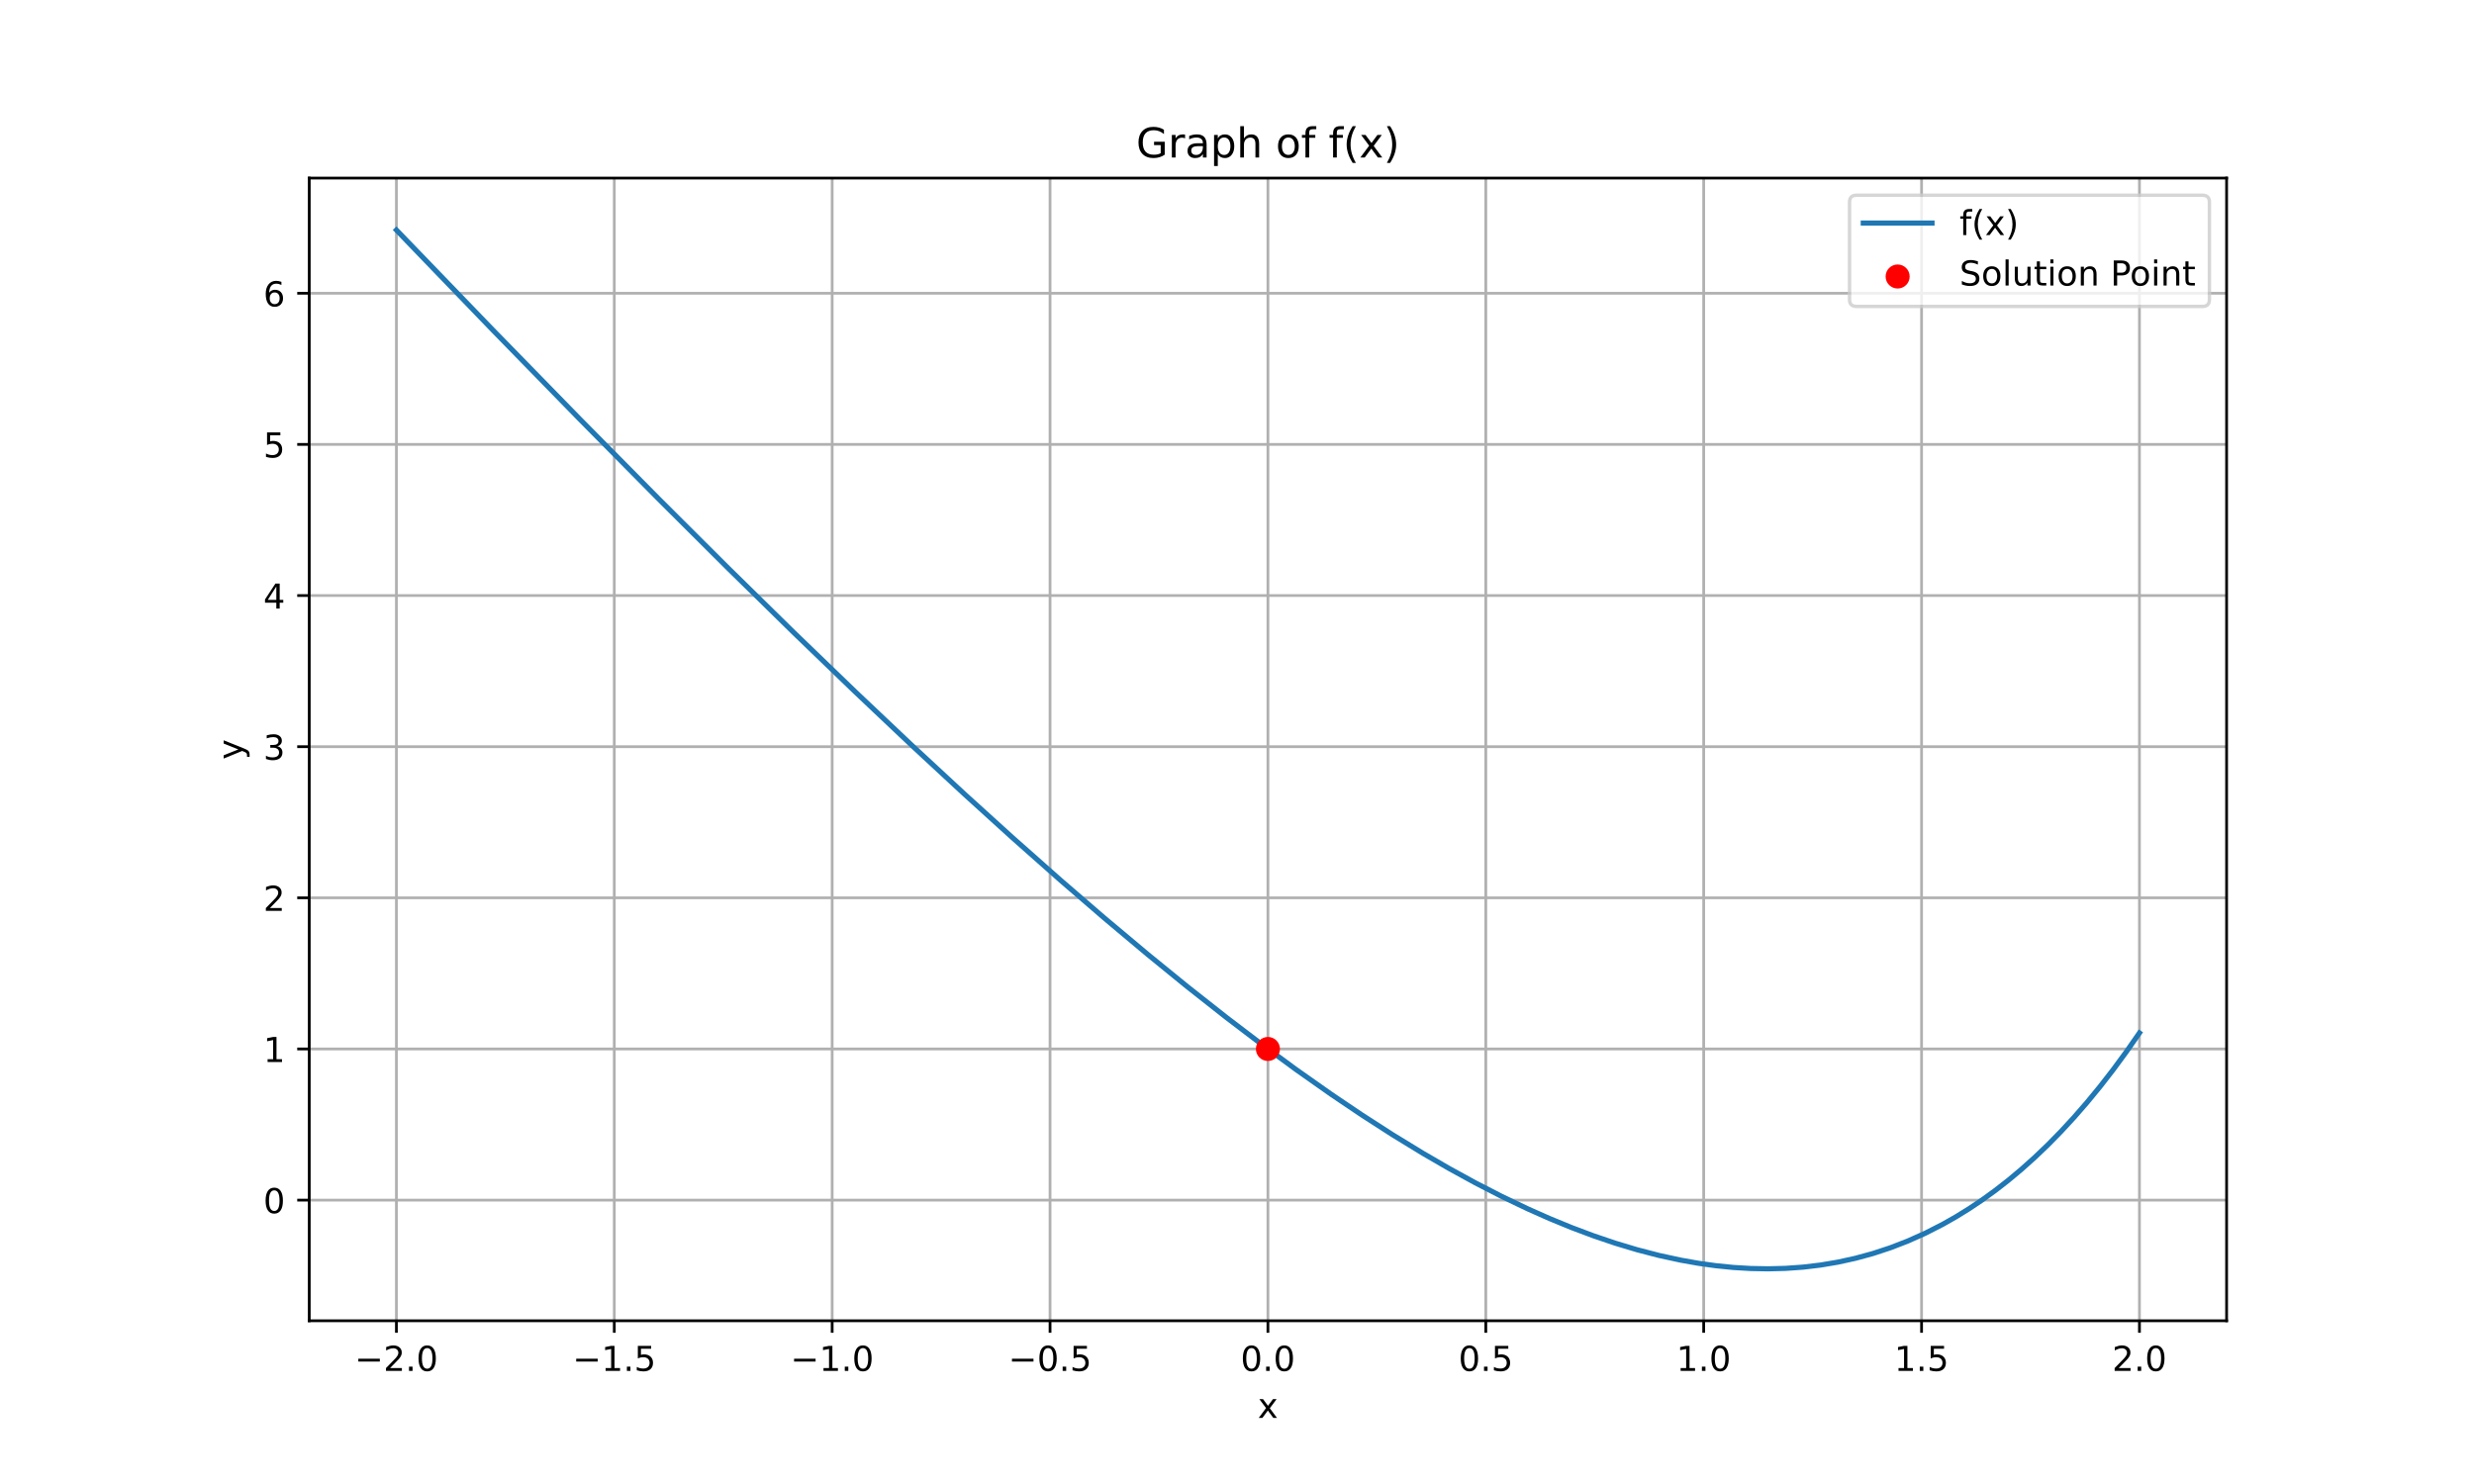
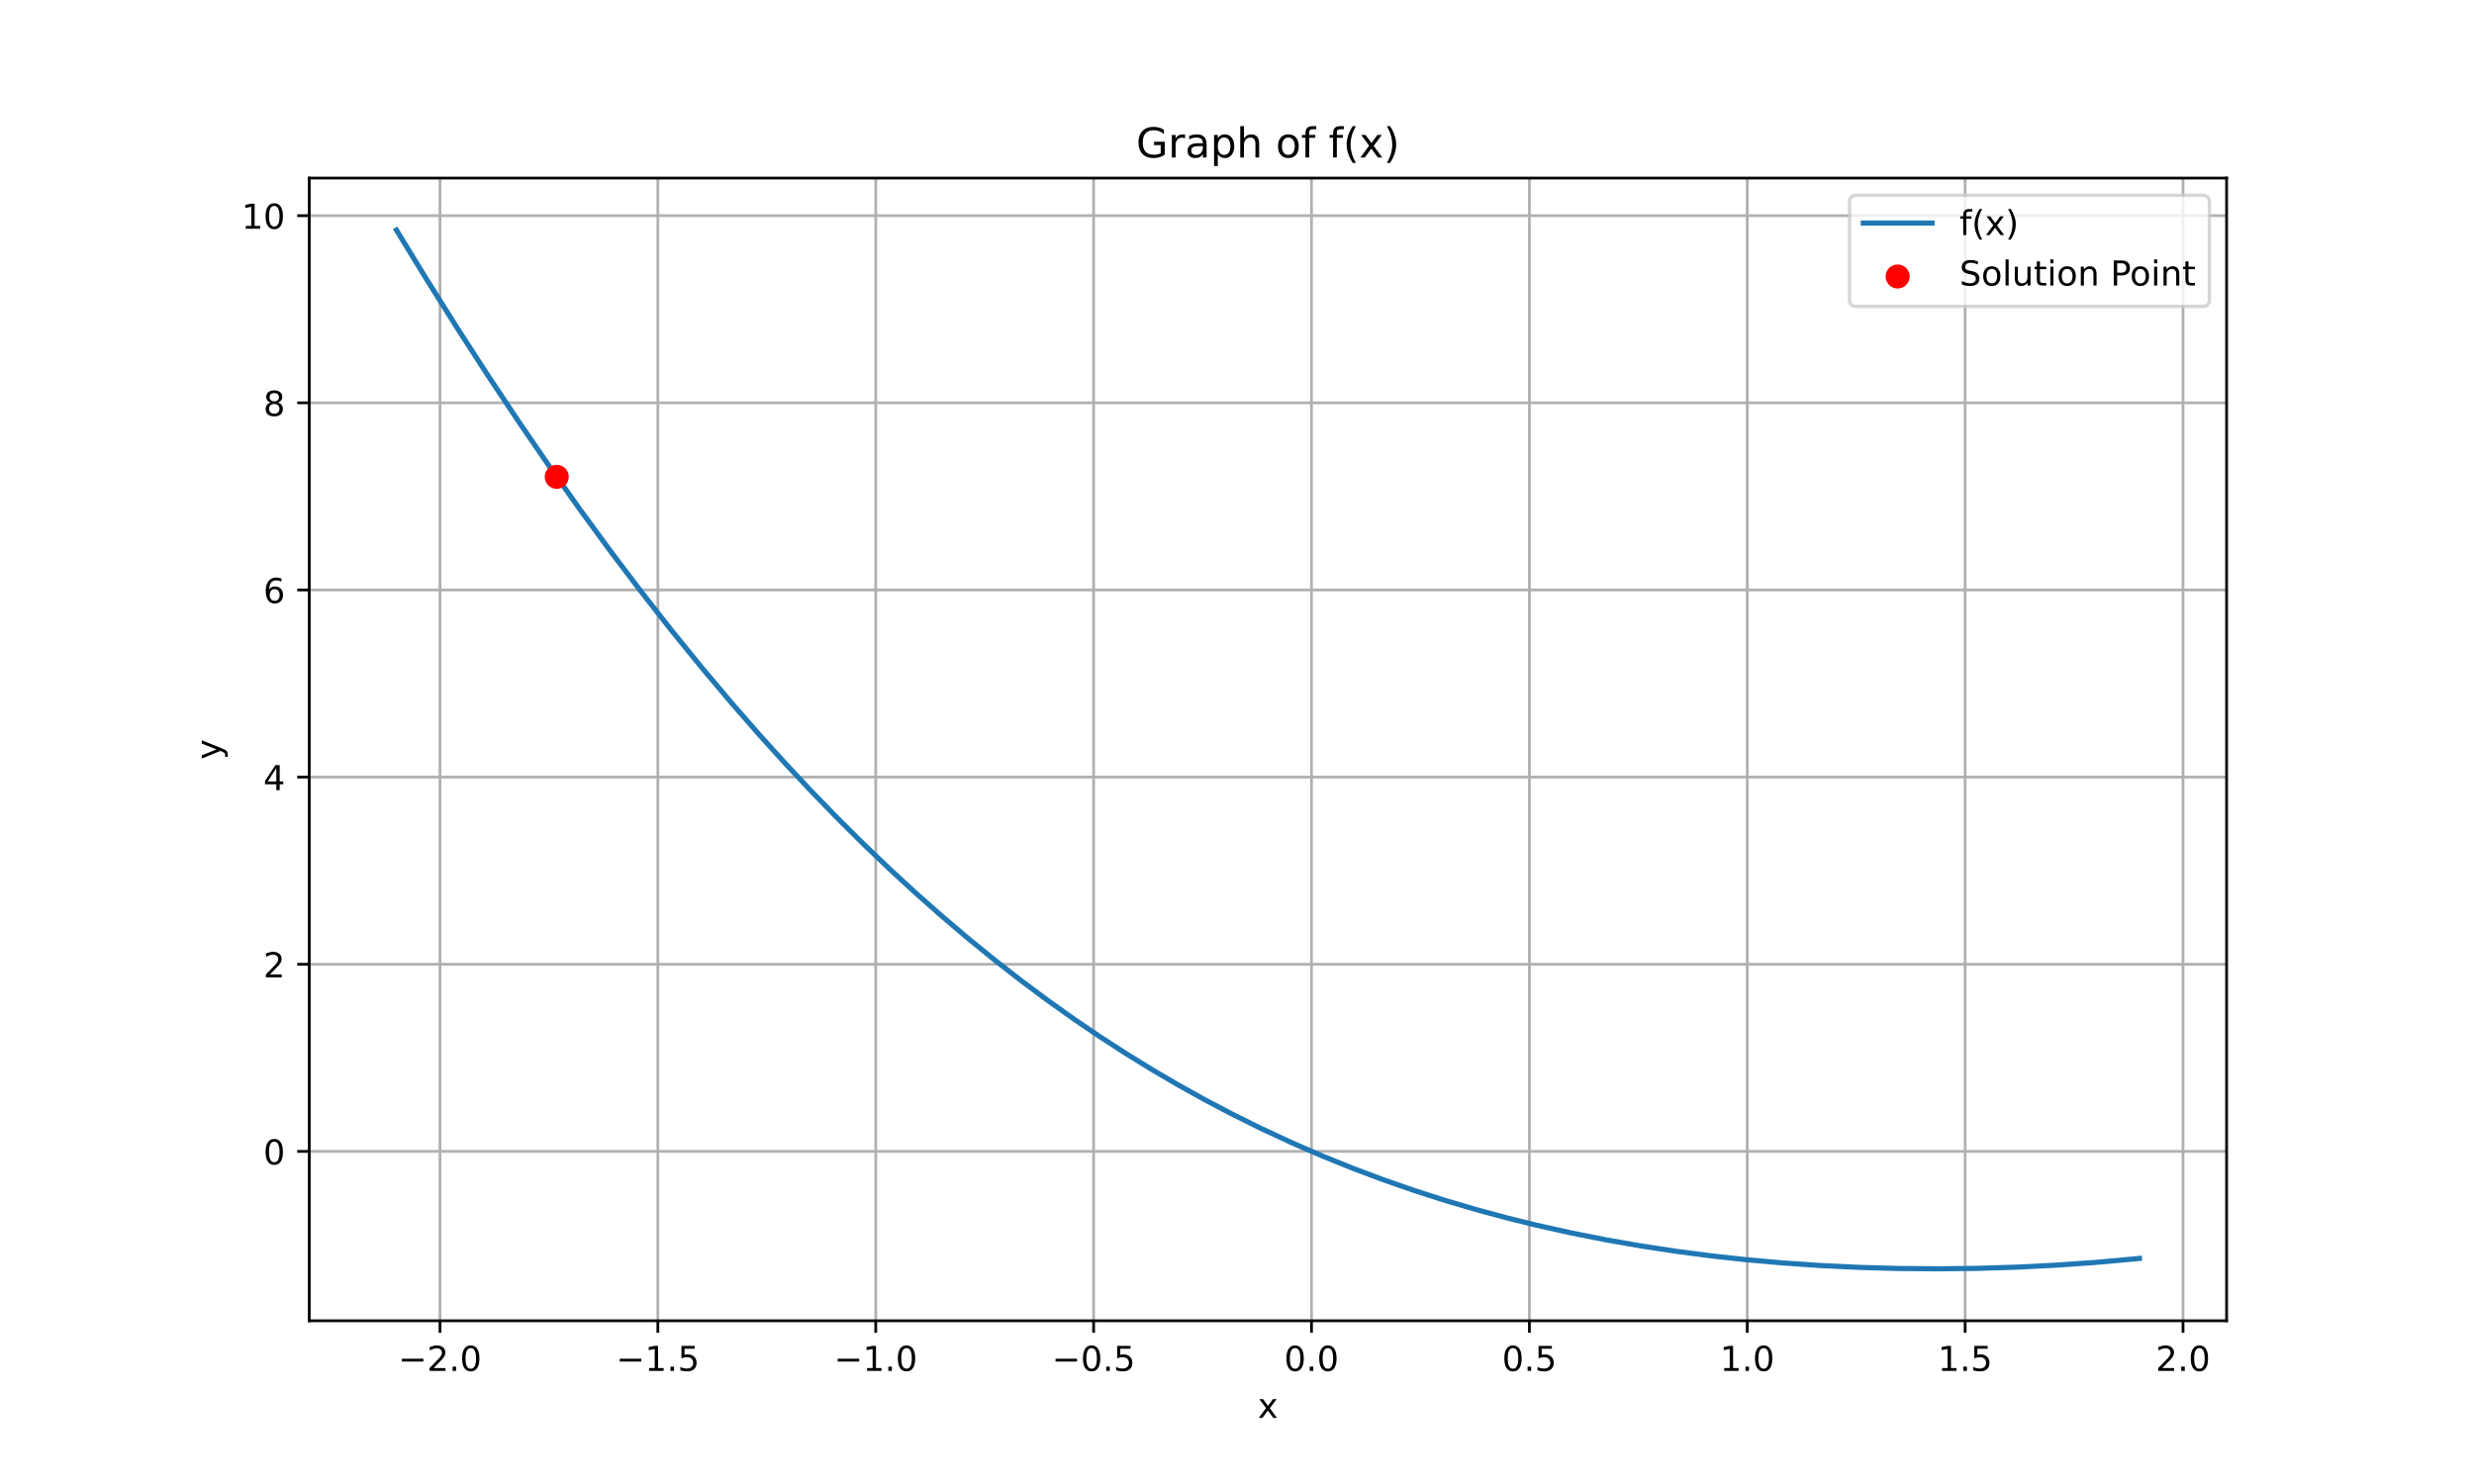
<svg xmlns="http://www.w3.org/2000/svg" xmlns:xlink="http://www.w3.org/1999/xlink" width="720pt" height="432pt" viewBox="0 0 720 432" version="1.1">
  <defs>
    <style type="text/css">*{stroke-linejoin: round; stroke-linecap: butt}</style>
  </defs>
  <g id="figure_1">
    <g id="patch_1">
      <path d="M 0 432  L 720 432  L 720 0  L 0 0  z " style="fill: #ffffff" />
    </g>
    <g id="axes_1">
      <g id="patch_2">
        <path d="M 90 384.48  L 648 384.48  L 648 51.84  L 90 51.84  z " style="fill: #ffffff" />
      </g>
      <g id="matplotlib.axis_1">
        <g id="xtick_1">
          <g id="line2d_1">
-             <path d="M 115.364 384.48  L 115.364 51.84  " clip-path="url(#pca0fe48f32)" style="fill: none; stroke: #b0b0b0; stroke-width: 0.8; stroke-linecap: square" />
+             <path d="M 128.045 384.48  L 128.045 51.84  " clip-path="url(#pf340c43b46)" style="fill: none; stroke: #b0b0b0; stroke-width: 0.8; stroke-linecap: square" />
          </g>
          <g id="line2d_2">
            <defs>
-               <path id="m2a57f4285d" d="M 0 0  L 0 3.5  " style="stroke: #000000; stroke-width: 0.8" />
+               <path id="m6969ce8ccb" d="M 0 0  L 0 3.5  " style="stroke: #000000; stroke-width: 0.8" />
            </defs>
            <g>
-               <use xlink:href="#m2a57f4285d" x="115.364" y="384.48" style="stroke: #000000; stroke-width: 0.8" />
+               <use xlink:href="#m6969ce8ccb" x="128.045" y="384.48" style="stroke: #000000; stroke-width: 0.8" />
            </g>
          </g>
          <g id="text_1">
-             <g transform="translate(103.2222 399.0784) scale(0.1 -0.1)">
+             <g transform="translate(115.904 399.0784) scale(0.1 -0.1)">
              <defs>
                <path id="DejaVuSans-2212" d="M 678 2272  L 4684 2272  L 4684 1741  L 678 1741  L 678 2272  z " transform="scale(0.015625)" />
                <path id="DejaVuSans-32" d="M 1228 531  L 3431 531  L 3431 0  L 469 0  L 469 531  Q 828 903 1448 1529  Q 2069 2156 2228 2338  Q 2531 2678 2651 2914  Q 2772 3150 2772 3378  Q 2772 3750 2511 3984  Q 2250 4219 1831 4219  Q 1534 4219 1204 4116  Q 875 4013 500 3803  L 500 4441  Q 881 4594 1212 4672  Q 1544 4750 1819 4750  Q 2544 4750 2975 4387  Q 3406 4025 3406 3419  Q 3406 3131 3298 2873  Q 3191 2616 2906 2266  Q 2828 2175 2409 1742  Q 1991 1309 1228 531  z " transform="scale(0.015625)" />
                <path id="DejaVuSans-2e" d="M 684 794  L 1344 794  L 1344 0  L 684 0  L 684 794  z " transform="scale(0.015625)" />
                <path id="DejaVuSans-30" d="M 2034 4250  Q 1547 4250 1301 3770  Q 1056 3291 1056 2328  Q 1056 1369 1301 889  Q 1547 409 2034 409  Q 2525 409 2770 889  Q 3016 1369 3016 2328  Q 3016 3291 2770 3770  Q 2525 4250 2034 4250  z M 2034 4750  Q 2819 4750 3233 4129  Q 3647 3509 3647 2328  Q 3647 1150 3233 529  Q 2819 -91 2034 -91  Q 1250 -91 836 529  Q 422 1150 422 2328  Q 422 3509 836 4129  Q 1250 4750 2034 4750  z " transform="scale(0.015625)" />
              </defs>
              <use xlink:href="#DejaVuSans-2212" />
              <use xlink:href="#DejaVuSans-32" x="83.789" />
              <use xlink:href="#DejaVuSans-2e" x="147.412" />
              <use xlink:href="#DejaVuSans-30" x="179.199" />
            </g>
          </g>
        </g>
        <g id="xtick_2">
          <g id="line2d_3">
-             <path d="M 178.773 384.48  L 178.773 51.84  " clip-path="url(#pca0fe48f32)" style="fill: none; stroke: #b0b0b0; stroke-width: 0.8; stroke-linecap: square" />
+             <path d="M 191.455 384.48  L 191.455 51.84  " clip-path="url(#pf340c43b46)" style="fill: none; stroke: #b0b0b0; stroke-width: 0.8; stroke-linecap: square" />
          </g>
          <g id="line2d_4">
            <g>
-               <use xlink:href="#m2a57f4285d" x="178.773" y="384.48" style="stroke: #000000; stroke-width: 0.8" />
+               <use xlink:href="#m6969ce8ccb" x="191.455" y="384.48" style="stroke: #000000; stroke-width: 0.8" />
            </g>
          </g>
          <g id="text_2">
-             <g transform="translate(166.6313 399.0784) scale(0.1 -0.1)">
+             <g transform="translate(179.3131 399.0784) scale(0.1 -0.1)">
              <defs>
                <path id="DejaVuSans-31" d="M 794 531  L 1825 531  L 1825 4091  L 703 3866  L 703 4441  L 1819 4666  L 2450 4666  L 2450 531  L 3481 531  L 3481 0  L 794 0  L 794 531  z " transform="scale(0.015625)" />
                <path id="DejaVuSans-35" d="M 691 4666  L 3169 4666  L 3169 4134  L 1269 4134  L 1269 2991  Q 1406 3038 1543 3061  Q 1681 3084 1819 3084  Q 2600 3084 3056 2656  Q 3513 2228 3513 1497  Q 3513 744 3044 326  Q 2575 -91 1722 -91  Q 1428 -91 1123 -41  Q 819 9 494 109  L 494 744  Q 775 591 1075 516  Q 1375 441 1709 441  Q 2250 441 2565 725  Q 2881 1009 2881 1497  Q 2881 1984 2565 2268  Q 2250 2553 1709 2553  Q 1456 2553 1204 2497  Q 953 2441 691 2322  L 691 4666  z " transform="scale(0.015625)" />
              </defs>
              <use xlink:href="#DejaVuSans-2212" />
              <use xlink:href="#DejaVuSans-31" x="83.789" />
              <use xlink:href="#DejaVuSans-2e" x="147.412" />
              <use xlink:href="#DejaVuSans-35" x="179.199" />
            </g>
          </g>
        </g>
        <g id="xtick_3">
          <g id="line2d_5">
-             <path d="M 242.182 384.48  L 242.182 51.84  " clip-path="url(#pca0fe48f32)" style="fill: none; stroke: #b0b0b0; stroke-width: 0.8; stroke-linecap: square" />
+             <path d="M 254.864 384.48  L 254.864 51.84  " clip-path="url(#pf340c43b46)" style="fill: none; stroke: #b0b0b0; stroke-width: 0.8; stroke-linecap: square" />
          </g>
          <g id="line2d_6">
            <g>
-               <use xlink:href="#m2a57f4285d" x="242.182" y="384.48" style="stroke: #000000; stroke-width: 0.8" />
+               <use xlink:href="#m6969ce8ccb" x="254.864" y="384.48" style="stroke: #000000; stroke-width: 0.8" />
            </g>
          </g>
          <g id="text_3">
-             <g transform="translate(230.0404 399.0784) scale(0.1 -0.1)">
+             <g transform="translate(242.7222 399.0784) scale(0.1 -0.1)">
              <use xlink:href="#DejaVuSans-2212" />
              <use xlink:href="#DejaVuSans-31" x="83.789" />
              <use xlink:href="#DejaVuSans-2e" x="147.412" />
              <use xlink:href="#DejaVuSans-30" x="179.199" />
            </g>
          </g>
        </g>
        <g id="xtick_4">
          <g id="line2d_7">
-             <path d="M 305.591 384.48  L 305.591 51.84  " clip-path="url(#pca0fe48f32)" style="fill: none; stroke: #b0b0b0; stroke-width: 0.8; stroke-linecap: square" />
+             <path d="M 318.273 384.48  L 318.273 51.84  " clip-path="url(#pf340c43b46)" style="fill: none; stroke: #b0b0b0; stroke-width: 0.8; stroke-linecap: square" />
          </g>
          <g id="line2d_8">
            <g>
-               <use xlink:href="#m2a57f4285d" x="305.591" y="384.48" style="stroke: #000000; stroke-width: 0.8" />
+               <use xlink:href="#m6969ce8ccb" x="318.273" y="384.48" style="stroke: #000000; stroke-width: 0.8" />
            </g>
          </g>
          <g id="text_4">
-             <g transform="translate(293.4495 399.0784) scale(0.1 -0.1)">
+             <g transform="translate(306.1313 399.0784) scale(0.1 -0.1)">
              <use xlink:href="#DejaVuSans-2212" />
              <use xlink:href="#DejaVuSans-30" x="83.789" />
              <use xlink:href="#DejaVuSans-2e" x="147.412" />
              <use xlink:href="#DejaVuSans-35" x="179.199" />
            </g>
          </g>
        </g>
        <g id="xtick_5">
          <g id="line2d_9">
-             <path d="M 369 384.48  L 369 51.84  " clip-path="url(#pca0fe48f32)" style="fill: none; stroke: #b0b0b0; stroke-width: 0.8; stroke-linecap: square" />
+             <path d="M 381.682 384.48  L 381.682 51.84  " clip-path="url(#pf340c43b46)" style="fill: none; stroke: #b0b0b0; stroke-width: 0.8; stroke-linecap: square" />
          </g>
          <g id="line2d_10">
            <g>
-               <use xlink:href="#m2a57f4285d" x="369" y="384.48" style="stroke: #000000; stroke-width: 0.8" />
+               <use xlink:href="#m6969ce8ccb" x="381.682" y="384.48" style="stroke: #000000; stroke-width: 0.8" />
            </g>
          </g>
          <g id="text_5">
-             <g transform="translate(361.0484 399.0784) scale(0.1 -0.1)">
+             <g transform="translate(373.7303 399.0784) scale(0.1 -0.1)">
              <use xlink:href="#DejaVuSans-30" />
              <use xlink:href="#DejaVuSans-2e" x="63.623" />
              <use xlink:href="#DejaVuSans-30" x="95.41" />
            </g>
          </g>
        </g>
        <g id="xtick_6">
          <g id="line2d_11">
-             <path d="M 432.409 384.48  L 432.409 51.84  " clip-path="url(#pca0fe48f32)" style="fill: none; stroke: #b0b0b0; stroke-width: 0.8; stroke-linecap: square" />
+             <path d="M 445.091 384.48  L 445.091 51.84  " clip-path="url(#pf340c43b46)" style="fill: none; stroke: #b0b0b0; stroke-width: 0.8; stroke-linecap: square" />
          </g>
          <g id="line2d_12">
            <g>
-               <use xlink:href="#m2a57f4285d" x="432.409" y="384.48" style="stroke: #000000; stroke-width: 0.8" />
+               <use xlink:href="#m6969ce8ccb" x="445.091" y="384.48" style="stroke: #000000; stroke-width: 0.8" />
            </g>
          </g>
          <g id="text_6">
-             <g transform="translate(424.4575 399.0784) scale(0.1 -0.1)">
+             <g transform="translate(437.1393 399.0784) scale(0.1 -0.1)">
              <use xlink:href="#DejaVuSans-30" />
              <use xlink:href="#DejaVuSans-2e" x="63.623" />
              <use xlink:href="#DejaVuSans-35" x="95.41" />
            </g>
          </g>
        </g>
        <g id="xtick_7">
          <g id="line2d_13">
-             <path d="M 495.818 384.48  L 495.818 51.84  " clip-path="url(#pca0fe48f32)" style="fill: none; stroke: #b0b0b0; stroke-width: 0.8; stroke-linecap: square" />
+             <path d="M 508.5 384.48  L 508.5 51.84  " clip-path="url(#pf340c43b46)" style="fill: none; stroke: #b0b0b0; stroke-width: 0.8; stroke-linecap: square" />
          </g>
          <g id="line2d_14">
            <g>
-               <use xlink:href="#m2a57f4285d" x="495.818" y="384.48" style="stroke: #000000; stroke-width: 0.8" />
+               <use xlink:href="#m6969ce8ccb" x="508.5" y="384.48" style="stroke: #000000; stroke-width: 0.8" />
            </g>
          </g>
          <g id="text_7">
-             <g transform="translate(487.8666 399.0784) scale(0.1 -0.1)">
+             <g transform="translate(500.5484 399.0784) scale(0.1 -0.1)">
              <use xlink:href="#DejaVuSans-31" />
              <use xlink:href="#DejaVuSans-2e" x="63.623" />
              <use xlink:href="#DejaVuSans-30" x="95.41" />
            </g>
          </g>
        </g>
        <g id="xtick_8">
          <g id="line2d_15">
-             <path d="M 559.227 384.48  L 559.227 51.84  " clip-path="url(#pca0fe48f32)" style="fill: none; stroke: #b0b0b0; stroke-width: 0.8; stroke-linecap: square" />
+             <path d="M 571.909 384.48  L 571.909 51.84  " clip-path="url(#pf340c43b46)" style="fill: none; stroke: #b0b0b0; stroke-width: 0.8; stroke-linecap: square" />
          </g>
          <g id="line2d_16">
            <g>
-               <use xlink:href="#m2a57f4285d" x="559.227" y="384.48" style="stroke: #000000; stroke-width: 0.8" />
+               <use xlink:href="#m6969ce8ccb" x="571.909" y="384.48" style="stroke: #000000; stroke-width: 0.8" />
            </g>
          </g>
          <g id="text_8">
-             <g transform="translate(551.2757 399.0784) scale(0.1 -0.1)">
+             <g transform="translate(563.9575 399.0784) scale(0.1 -0.1)">
              <use xlink:href="#DejaVuSans-31" />
              <use xlink:href="#DejaVuSans-2e" x="63.623" />
              <use xlink:href="#DejaVuSans-35" x="95.41" />
            </g>
          </g>
        </g>
        <g id="xtick_9">
          <g id="line2d_17">
-             <path d="M 622.636 384.48  L 622.636 51.84  " clip-path="url(#pca0fe48f32)" style="fill: none; stroke: #b0b0b0; stroke-width: 0.8; stroke-linecap: square" />
+             <path d="M 635.318 384.48  L 635.318 51.84  " clip-path="url(#pf340c43b46)" style="fill: none; stroke: #b0b0b0; stroke-width: 0.8; stroke-linecap: square" />
          </g>
          <g id="line2d_18">
            <g>
-               <use xlink:href="#m2a57f4285d" x="622.636" y="384.48" style="stroke: #000000; stroke-width: 0.8" />
+               <use xlink:href="#m6969ce8ccb" x="635.318" y="384.48" style="stroke: #000000; stroke-width: 0.8" />
            </g>
          </g>
          <g id="text_9">
-             <g transform="translate(614.6848 399.0784) scale(0.1 -0.1)">
+             <g transform="translate(627.3666 399.0784) scale(0.1 -0.1)">
              <use xlink:href="#DejaVuSans-32" />
              <use xlink:href="#DejaVuSans-2e" x="63.623" />
              <use xlink:href="#DejaVuSans-30" x="95.41" />
            </g>
          </g>
        </g>
        <g id="text_10">
          <g transform="translate(366.0406 412.7566) scale(0.1 -0.1)">
            <defs>
              <path id="DejaVuSans-78" d="M 3513 3500  L 2247 1797  L 3578 0  L 2900 0  L 1881 1375  L 863 0  L 184 0  L 1544 1831  L 300 3500  L 978 3500  L 1906 2253  L 2834 3500  L 3513 3500  z " transform="scale(0.015625)" />
            </defs>
            <use xlink:href="#DejaVuSans-78" />
          </g>
        </g>
      </g>
      <g id="matplotlib.axis_2">
        <g id="ytick_1">
          <g id="line2d_19">
-             <path d="M 90 349.356  L 648 349.356  " clip-path="url(#pca0fe48f32)" style="fill: none; stroke: #b0b0b0; stroke-width: 0.8; stroke-linecap: square" />
+             <path d="M 90 335.175  L 648 335.175  " clip-path="url(#pf340c43b46)" style="fill: none; stroke: #b0b0b0; stroke-width: 0.8; stroke-linecap: square" />
          </g>
          <g id="line2d_20">
            <defs>
-               <path id="m21e461a585" d="M 0 0  L -3.5 0  " style="stroke: #000000; stroke-width: 0.8" />
+               <path id="m40c4176faa" d="M 0 0  L -3.5 0  " style="stroke: #000000; stroke-width: 0.8" />
            </defs>
            <g>
-               <use xlink:href="#m21e461a585" x="90" y="349.356" style="stroke: #000000; stroke-width: 0.8" />
+               <use xlink:href="#m40c4176faa" x="90" y="335.175" style="stroke: #000000; stroke-width: 0.8" />
            </g>
          </g>
          <g id="text_11">
-             <g transform="translate(76.6375 353.1552) scale(0.1 -0.1)">
+             <g transform="translate(76.6375 338.9746) scale(0.1 -0.1)">
              <use xlink:href="#DejaVuSans-30" />
            </g>
          </g>
        </g>
        <g id="ytick_2">
          <g id="line2d_21">
-             <path d="M 90 305.359  L 648 305.359  " clip-path="url(#pca0fe48f32)" style="fill: none; stroke: #b0b0b0; stroke-width: 0.8; stroke-linecap: square" />
+             <path d="M 90 280.698  L 648 280.698  " clip-path="url(#pf340c43b46)" style="fill: none; stroke: #b0b0b0; stroke-width: 0.8; stroke-linecap: square" />
          </g>
          <g id="line2d_22">
            <g>
-               <use xlink:href="#m21e461a585" x="90" y="305.359" style="stroke: #000000; stroke-width: 0.8" />
+               <use xlink:href="#m40c4176faa" x="90" y="280.698" style="stroke: #000000; stroke-width: 0.8" />
            </g>
          </g>
          <g id="text_12">
-             <g transform="translate(76.6375 309.1582) scale(0.1 -0.1)">
-               <use xlink:href="#DejaVuSans-31" />
+             <g transform="translate(76.6375 284.4969) scale(0.1 -0.1)">
+               <use xlink:href="#DejaVuSans-32" />
            </g>
          </g>
        </g>
        <g id="ytick_3">
          <g id="line2d_23">
-             <path d="M 90 261.362  L 648 261.362  " clip-path="url(#pca0fe48f32)" style="fill: none; stroke: #b0b0b0; stroke-width: 0.8; stroke-linecap: square" />
+             <path d="M 90 226.22  L 648 226.22  " clip-path="url(#pf340c43b46)" style="fill: none; stroke: #b0b0b0; stroke-width: 0.8; stroke-linecap: square" />
          </g>
          <g id="line2d_24">
            <g>
-               <use xlink:href="#m21e461a585" x="90" y="261.362" style="stroke: #000000; stroke-width: 0.8" />
+               <use xlink:href="#m40c4176faa" x="90" y="226.22" style="stroke: #000000; stroke-width: 0.8" />
            </g>
          </g>
          <g id="text_13">
-             <g transform="translate(76.6375 265.1611) scale(0.1 -0.1)">
-               <use xlink:href="#DejaVuSans-32" />
-             </g>
-           </g>
-         </g>
-         <g id="ytick_4">
-           <g id="line2d_25">
-             <path d="M 90 217.365  L 648 217.365  " clip-path="url(#pca0fe48f32)" style="fill: none; stroke: #b0b0b0; stroke-width: 0.8; stroke-linecap: square" />
-           </g>
-           <g id="line2d_26">
-             <g>
-               <use xlink:href="#m21e461a585" x="90" y="217.365" style="stroke: #000000; stroke-width: 0.8" />
-             </g>
-           </g>
-           <g id="text_14">
-             <g transform="translate(76.6375 221.1641) scale(0.1 -0.1)">
-               <defs>
-                 <path id="DejaVuSans-33" d="M 2597 2516  Q 3050 2419 3304 2112  Q 3559 1806 3559 1356  Q 3559 666 3084 287  Q 2609 -91 1734 -91  Q 1441 -91 1130 -33  Q 819 25 488 141  L 488 750  Q 750 597 1062 519  Q 1375 441 1716 441  Q 2309 441 2620 675  Q 2931 909 2931 1356  Q 2931 1769 2642 2001  Q 2353 2234 1838 2234  L 1294 2234  L 1294 2753  L 1863 2753  Q 2328 2753 2575 2939  Q 2822 3125 2822 3475  Q 2822 3834 2567 4026  Q 2313 4219 1838 4219  Q 1578 4219 1281 4162  Q 984 4106 628 3988  L 628 4550  Q 988 4650 1302 4700  Q 1616 4750 1894 4750  Q 2613 4750 3031 4423  Q 3450 4097 3450 3541  Q 3450 3153 3228 2886  Q 3006 2619 2597 2516  z " transform="scale(0.015625)" />
-               </defs>
-               <use xlink:href="#DejaVuSans-33" />
-             </g>
-           </g>
-         </g>
-         <g id="ytick_5">
-           <g id="line2d_27">
-             <path d="M 90 173.368  L 648 173.368  " clip-path="url(#pca0fe48f32)" style="fill: none; stroke: #b0b0b0; stroke-width: 0.8; stroke-linecap: square" />
-           </g>
-           <g id="line2d_28">
-             <g>
-               <use xlink:href="#m21e461a585" x="90" y="173.368" style="stroke: #000000; stroke-width: 0.8" />
-             </g>
-           </g>
-           <g id="text_15">
-             <g transform="translate(76.6375 177.167) scale(0.1 -0.1)">
+             <g transform="translate(76.6375 230.0191) scale(0.1 -0.1)">
              <defs>
                <path id="DejaVuSans-34" d="M 2419 4116  L 825 1625  L 2419 1625  L 2419 4116  z M 2253 4666  L 3047 4666  L 3047 1625  L 3713 1625  L 3713 1100  L 3047 1100  L 3047 0  L 2419 0  L 2419 1100  L 313 1100  L 313 1709  L 2253 4666  z " transform="scale(0.015625)" />
              </defs>
              <use xlink:href="#DejaVuSans-34" />
            </g>
          </g>
        </g>
-         <g id="ytick_6">
-           <g id="line2d_29">
-             <path d="M 90 129.371  L 648 129.371  " clip-path="url(#pca0fe48f32)" style="fill: none; stroke: #b0b0b0; stroke-width: 0.8; stroke-linecap: square" />
-           </g>
-           <g id="line2d_30">
-             <g>
-               <use xlink:href="#m21e461a585" x="90" y="129.371" style="stroke: #000000; stroke-width: 0.8" />
-             </g>
-           </g>
-           <g id="text_16">
-             <g transform="translate(76.6375 133.1699) scale(0.1 -0.1)">
-               <use xlink:href="#DejaVuSans-35" />
-             </g>
-           </g>
-         </g>
-         <g id="ytick_7">
-           <g id="line2d_31">
-             <path d="M 90 85.374  L 648 85.374  " clip-path="url(#pca0fe48f32)" style="fill: none; stroke: #b0b0b0; stroke-width: 0.8; stroke-linecap: square" />
-           </g>
-           <g id="line2d_32">
-             <g>
-               <use xlink:href="#m21e461a585" x="90" y="85.374" style="stroke: #000000; stroke-width: 0.8" />
-             </g>
-           </g>
-           <g id="text_17">
-             <g transform="translate(76.6375 89.17289) scale(0.1 -0.1)">
+         <g id="ytick_4">
+           <g id="line2d_25">
+             <path d="M 90 171.742  L 648 171.742  " clip-path="url(#pf340c43b46)" style="fill: none; stroke: #b0b0b0; stroke-width: 0.8; stroke-linecap: square" />
+           </g>
+           <g id="line2d_26">
+             <g>
+               <use xlink:href="#m40c4176faa" x="90" y="171.742" style="stroke: #000000; stroke-width: 0.8" />
+             </g>
+           </g>
+           <g id="text_14">
+             <g transform="translate(76.6375 175.5414) scale(0.1 -0.1)">
              <defs>
                <path id="DejaVuSans-36" d="M 2113 2584  Q 1688 2584 1439 2293  Q 1191 2003 1191 1497  Q 1191 994 1439 701  Q 1688 409 2113 409  Q 2538 409 2786 701  Q 3034 994 3034 1497  Q 3034 2003 2786 2293  Q 2538 2584 2113 2584  z M 3366 4563  L 3366 3988  Q 3128 4100 2886 4159  Q 2644 4219 2406 4219  Q 1781 4219 1451 3797  Q 1122 3375 1075 2522  Q 1259 2794 1537 2939  Q 1816 3084 2150 3084  Q 2853 3084 3261 2657  Q 3669 2231 3669 1497  Q 3669 778 3244 343  Q 2819 -91 2113 -91  Q 1303 -91 875 529  Q 447 1150 447 2328  Q 447 3434 972 4092  Q 1497 4750 2381 4750  Q 2619 4750 2861 4703  Q 3103 4656 3366 4563  z " transform="scale(0.015625)" />
              </defs>
              <use xlink:href="#DejaVuSans-36" />
            </g>
          </g>
        </g>
-         <g id="text_18">
-           <g transform="translate(70.55781 221.1194) rotate(-90) scale(0.1 -0.1)">
+         <g id="ytick_5">
+           <g id="line2d_27">
+             <path d="M 90 117.264  L 648 117.264  " clip-path="url(#pf340c43b46)" style="fill: none; stroke: #b0b0b0; stroke-width: 0.8; stroke-linecap: square" />
+           </g>
+           <g id="line2d_28">
+             <g>
+               <use xlink:href="#m40c4176faa" x="90" y="117.264" style="stroke: #000000; stroke-width: 0.8" />
+             </g>
+           </g>
+           <g id="text_15">
+             <g transform="translate(76.6375 121.0637) scale(0.1 -0.1)">
+               <defs>
+                 <path id="DejaVuSans-38" d="M 2034 2216  Q 1584 2216 1326 1975  Q 1069 1734 1069 1313  Q 1069 891 1326 650  Q 1584 409 2034 409  Q 2484 409 2743 651  Q 3003 894 3003 1313  Q 3003 1734 2745 1975  Q 2488 2216 2034 2216  z M 1403 2484  Q 997 2584 770 2862  Q 544 3141 544 3541  Q 544 4100 942 4425  Q 1341 4750 2034 4750  Q 2731 4750 3128 4425  Q 3525 4100 3525 3541  Q 3525 3141 3298 2862  Q 3072 2584 2669 2484  Q 3125 2378 3379 2068  Q 3634 1759 3634 1313  Q 3634 634 3220 271  Q 2806 -91 2034 -91  Q 1263 -91 848 271  Q 434 634 434 1313  Q 434 1759 690 2068  Q 947 2378 1403 2484  z M 1172 3481  Q 1172 3119 1398 2916  Q 1625 2713 2034 2713  Q 2441 2713 2670 2916  Q 2900 3119 2900 3481  Q 2900 3844 2670 4047  Q 2441 4250 2034 4250  Q 1625 4250 1398 4047  Q 1172 3844 1172 3481  z " transform="scale(0.015625)" />
+               </defs>
+               <use xlink:href="#DejaVuSans-38" />
+             </g>
+           </g>
+         </g>
+         <g id="ytick_6">
+           <g id="line2d_29">
+             <path d="M 90 62.787  L 648 62.787  " clip-path="url(#pf340c43b46)" style="fill: none; stroke: #b0b0b0; stroke-width: 0.8; stroke-linecap: square" />
+           </g>
+           <g id="line2d_30">
+             <g>
+               <use xlink:href="#m40c4176faa" x="90" y="62.787" style="stroke: #000000; stroke-width: 0.8" />
+             </g>
+           </g>
+           <g id="text_16">
+             <g transform="translate(70.275 66.58597) scale(0.1 -0.1)">
+               <use xlink:href="#DejaVuSans-31" />
+               <use xlink:href="#DejaVuSans-30" x="63.623" />
+             </g>
+           </g>
+         </g>
+         <g id="text_17">
+           <g transform="translate(64.19531 221.1194) rotate(-90) scale(0.1 -0.1)">
            <defs>
              <path id="DejaVuSans-79" d="M 2059 -325  Q 1816 -950 1584 -1140  Q 1353 -1331 966 -1331  L 506 -1331  L 506 -850  L 844 -850  Q 1081 -850 1212 -737  Q 1344 -625 1503 -206  L 1606 56  L 191 3500  L 800 3500  L 1894 763  L 2988 3500  L 3597 3500  L 2059 -325  z " transform="scale(0.015625)" />
            </defs>
            <use xlink:href="#DejaVuSans-79" />
          </g>
        </g>
      </g>
-       <g id="line2d_33">
-         <path d="M 115.364 66.96  L 143.334 95.975  L 168.761 122.041  L 191.645 145.189  L 211.987 165.469  L 231.057 184.184  L 248.856 201.35  L 265.384 216.989  L 280.64 231.132  L 294.625 243.819  L 308.61 256.208  L 321.324 267.183  L 334.038 277.854  L 345.48 287.172  L 356.922 296.192  L 367.093 303.937  L 377.264 311.403  L 387.435 318.567  L 396.334 324.568  L 405.234 330.3  L 414.133 335.744  L 421.761 340.164  L 429.39 344.343  L 437.018 348.266  L 444.646 351.916  L 451.003 354.738  L 457.36 357.349  L 463.716 359.738  L 470.073 361.894  L 476.43 363.804  L 482.787 365.456  L 489.144 366.837  L 494.229 367.738  L 499.314 368.448  L 504.4 368.961  L 509.485 369.267  L 514.571 369.36  L 519.656 369.23  L 524.742 368.867  L 529.827 368.263  L 534.913 367.407  L 539.998 366.29  L 545.083 364.9  L 550.169 363.226  L 555.254 361.257  L 560.34 358.981  L 565.425 356.385  L 569.239 354.22  L 573.053 351.863  L 576.867 349.306  L 580.681 346.544  L 584.496 343.571  L 588.31 340.38  L 592.124 336.965  L 595.938 333.319  L 599.752 329.434  L 603.566 325.304  L 607.38 320.921  L 611.194 316.278  L 615.008 311.365  L 618.822 306.176  L 622.636 300.701  L 622.636 300.701  " clip-path="url(#pca0fe48f32)" style="fill: none; stroke: #1f77b4; stroke-width: 1.5; stroke-linecap: square" />
+       <g id="line2d_31">
+         <path d="M 115.364 66.96  L 124.263 81.495  L 133.163 95.642  L 142.062 109.396  L 150.962 122.754  L 159.861 135.715  L 168.761 148.275  L 177.66 160.433  L 186.56 172.189  L 195.459 183.543  L 204.359 194.495  L 213.258 205.047  L 220.887 213.775  L 228.515 222.211  L 236.143 230.358  L 243.771 238.218  L 251.399 245.793  L 259.027 253.087  L 266.656 260.103  L 274.284 266.845  L 281.912 273.315  L 289.54 279.518  L 297.168 285.459  L 304.796 291.142  L 312.424 296.572  L 320.053 301.753  L 327.681 306.692  L 335.309 311.392  L 342.937 315.86  L 350.565 320.102  L 358.193 324.122  L 367.093 328.541  L 375.992 332.676  L 384.892 336.537  L 393.792 340.133  L 402.691 343.473  L 411.591 346.568  L 420.49 349.425  L 429.39 352.055  L 438.289 354.465  L 447.189 356.665  L 457.36 358.932  L 467.53 360.948  L 477.701 362.722  L 487.872 364.267  L 498.043 365.591  L 508.214 366.704  L 518.385 367.614  L 529.827 368.403  L 541.269 368.952  L 552.712 369.269  L 564.154 369.359  L 575.596 369.225  L 587.038 368.868  L 598.481 368.29  L 609.923 367.487  L 621.365 366.457  L 622.636 366.328  L 622.636 366.328  " clip-path="url(#pf340c43b46)" style="fill: none; stroke: #1f77b4; stroke-width: 1.5; stroke-linecap: square" />
      </g>
      <g id="patch_3">
        <path d="M 90 384.48  L 90 51.84  " style="fill: none; stroke: #000000; stroke-width: 0.8; stroke-linejoin: miter; stroke-linecap: square" />
      </g>
      <g id="patch_4">
        <path d="M 648 384.48  L 648 51.84  " style="fill: none; stroke: #000000; stroke-width: 0.8; stroke-linejoin: miter; stroke-linecap: square" />
      </g>
      <g id="patch_5">
        <path d="M 90 384.48  L 648 384.48  " style="fill: none; stroke: #000000; stroke-width: 0.8; stroke-linejoin: miter; stroke-linecap: square" />
      </g>
      <g id="patch_6">
        <path d="M 90 51.84  L 648 51.84  " style="fill: none; stroke: #000000; stroke-width: 0.8; stroke-linejoin: miter; stroke-linecap: square" />
      </g>
-       <g id="text_19">
+       <g id="text_18">
        <g transform="translate(330.6534 45.84) scale(0.12 -0.12)">
          <defs>
            <path id="DejaVuSans-47" d="M 3809 666  L 3809 1919  L 2778 1919  L 2778 2438  L 4434 2438  L 4434 434  Q 4069 175 3628 42  Q 3188 -91 2688 -91  Q 1594 -91 976 548  Q 359 1188 359 2328  Q 359 3472 976 4111  Q 1594 4750 2688 4750  Q 3144 4750 3555 4637  Q 3966 4525 4313 4306  L 4313 3634  Q 3963 3931 3569 4081  Q 3175 4231 2741 4231  Q 1884 4231 1454 3753  Q 1025 3275 1025 2328  Q 1025 1384 1454 906  Q 1884 428 2741 428  Q 3075 428 3337 486  Q 3600 544 3809 666  z " transform="scale(0.015625)" />
            <path id="DejaVuSans-72" d="M 2631 2963  Q 2534 3019 2420 3045  Q 2306 3072 2169 3072  Q 1681 3072 1420 2755  Q 1159 2438 1159 1844  L 1159 0  L 581 0  L 581 3500  L 1159 3500  L 1159 2956  Q 1341 3275 1631 3429  Q 1922 3584 2338 3584  Q 2397 3584 2469 3576  Q 2541 3569 2628 3553  L 2631 2963  z " transform="scale(0.015625)" />
            <path id="DejaVuSans-61" d="M 2194 1759  Q 1497 1759 1228 1600  Q 959 1441 959 1056  Q 959 750 1161 570  Q 1363 391 1709 391  Q 2188 391 2477 730  Q 2766 1069 2766 1631  L 2766 1759  L 2194 1759  z M 3341 1997  L 3341 0  L 2766 0  L 2766 531  Q 2569 213 2275 61  Q 1981 -91 1556 -91  Q 1019 -91 701 211  Q 384 513 384 1019  Q 384 1609 779 1909  Q 1175 2209 1959 2209  L 2766 2209  L 2766 2266  Q 2766 2663 2505 2880  Q 2244 3097 1772 3097  Q 1472 3097 1187 3025  Q 903 2953 641 2809  L 641 3341  Q 956 3463 1253 3523  Q 1550 3584 1831 3584  Q 2591 3584 2966 3190  Q 3341 2797 3341 1997  z " transform="scale(0.015625)" />
            <path id="DejaVuSans-70" d="M 1159 525  L 1159 -1331  L 581 -1331  L 581 3500  L 1159 3500  L 1159 2969  Q 1341 3281 1617 3432  Q 1894 3584 2278 3584  Q 2916 3584 3314 3078  Q 3713 2572 3713 1747  Q 3713 922 3314 415  Q 2916 -91 2278 -91  Q 1894 -91 1617 61  Q 1341 213 1159 525  z M 3116 1747  Q 3116 2381 2855 2742  Q 2594 3103 2138 3103  Q 1681 3103 1420 2742  Q 1159 2381 1159 1747  Q 1159 1113 1420 752  Q 1681 391 2138 391  Q 2594 391 2855 752  Q 3116 1113 3116 1747  z " transform="scale(0.015625)" />
            <path id="DejaVuSans-68" d="M 3513 2113  L 3513 0  L 2938 0  L 2938 2094  Q 2938 2591 2744 2837  Q 2550 3084 2163 3084  Q 1697 3084 1428 2787  Q 1159 2491 1159 1978  L 1159 0  L 581 0  L 581 4863  L 1159 4863  L 1159 2956  Q 1366 3272 1645 3428  Q 1925 3584 2291 3584  Q 2894 3584 3203 3211  Q 3513 2838 3513 2113  z " transform="scale(0.015625)" />
            <path id="DejaVuSans-20" transform="scale(0.015625)" />
            <path id="DejaVuSans-6f" d="M 1959 3097  Q 1497 3097 1228 2736  Q 959 2375 959 1747  Q 959 1119 1226 758  Q 1494 397 1959 397  Q 2419 397 2687 759  Q 2956 1122 2956 1747  Q 2956 2369 2687 2733  Q 2419 3097 1959 3097  z M 1959 3584  Q 2709 3584 3137 3096  Q 3566 2609 3566 1747  Q 3566 888 3137 398  Q 2709 -91 1959 -91  Q 1206 -91 779 398  Q 353 888 353 1747  Q 353 2609 779 3096  Q 1206 3584 1959 3584  z " transform="scale(0.015625)" />
            <path id="DejaVuSans-66" d="M 2375 4863  L 2375 4384  L 1825 4384  Q 1516 4384 1395 4259  Q 1275 4134 1275 3809  L 1275 3500  L 2222 3500  L 2222 3053  L 1275 3053  L 1275 0  L 697 0  L 697 3053  L 147 3053  L 147 3500  L 697 3500  L 697 3744  Q 697 4328 969 4595  Q 1241 4863 1831 4863  L 2375 4863  z " transform="scale(0.015625)" />
            <path id="DejaVuSans-28" d="M 1984 4856  Q 1566 4138 1362 3434  Q 1159 2731 1159 2009  Q 1159 1288 1364 580  Q 1569 -128 1984 -844  L 1484 -844  Q 1016 -109 783 600  Q 550 1309 550 2009  Q 550 2706 781 3412  Q 1013 4119 1484 4856  L 1984 4856  z " transform="scale(0.015625)" />
            <path id="DejaVuSans-29" d="M 513 4856  L 1013 4856  Q 1481 4119 1714 3412  Q 1947 2706 1947 2009  Q 1947 1309 1714 600  Q 1481 -109 1013 -844  L 513 -844  Q 928 -128 1133 580  Q 1338 1288 1338 2009  Q 1338 2731 1133 3434  Q 928 4138 513 4856  z " transform="scale(0.015625)" />
          </defs>
          <use xlink:href="#DejaVuSans-47" />
          <use xlink:href="#DejaVuSans-72" x="77.49" />
          <use xlink:href="#DejaVuSans-61" x="118.604" />
          <use xlink:href="#DejaVuSans-70" x="179.883" />
          <use xlink:href="#DejaVuSans-68" x="243.359" />
          <use xlink:href="#DejaVuSans-20" x="306.738" />
          <use xlink:href="#DejaVuSans-6f" x="338.525" />
          <use xlink:href="#DejaVuSans-66" x="399.707" />
          <use xlink:href="#DejaVuSans-20" x="434.912" />
          <use xlink:href="#DejaVuSans-66" x="466.699" />
          <use xlink:href="#DejaVuSans-28" x="501.904" />
          <use xlink:href="#DejaVuSans-78" x="540.918" />
          <use xlink:href="#DejaVuSans-29" x="600.098" />
        </g>
      </g>
      <g id="PathCollection_1">
        <defs>
-           <path id="m884238e5fc" d="M 0 3  C 0.796 3 1.559 2.684 2.121 2.121  C 2.684 1.559 3 0.796 3 0  C 3 -0.796 2.684 -1.559 2.121 -2.121  C 1.559 -2.684 0.796 -3 0 -3  C -0.796 -3 -1.559 -2.684 -2.121 -2.121  C -2.684 -1.559 -3 -0.796 -3 0  C -3 0.796 -2.684 1.559 -2.121 2.121  C -1.559 2.684 -0.796 3 0 3  z " style="stroke: #ff0000" />
+           <path id="md61cf95df4" d="M 0 3  C 0.796 3 1.559 2.684 2.121 2.121  C 2.684 1.559 3 0.796 3 0  C 3 -0.796 2.684 -1.559 2.121 -2.121  C 1.559 -2.684 0.796 -3 0 -3  C -0.796 -3 -1.559 -2.684 -2.121 -2.121  C -2.684 -1.559 -3 -0.796 -3 0  C -3 0.796 -2.684 1.559 -2.121 2.121  C -1.559 2.684 -0.796 3 0 3  z " style="stroke: #ff0000" />
        </defs>
-         <g clip-path="url(#pca0fe48f32)">
-           <use xlink:href="#m884238e5fc" x="369" y="305.359" style="fill: #ff0000; stroke: #ff0000" />
+         <g clip-path="url(#pf340c43b46)">
+           <use xlink:href="#md61cf95df4" x="162.026" y="138.807" style="fill: #ff0000; stroke: #ff0000" />
        </g>
      </g>
      <g id="legend_1">
        <g id="patch_7">
          <path d="M 540.263 89.196  L 641 89.196  Q 643 89.196 643 87.196  L 643 58.84  Q 643 56.84 641 56.84  L 540.263 56.84  Q 538.263 56.84 538.263 58.84  L 538.263 87.196  Q 538.263 89.196 540.263 89.196  z " style="fill: #ffffff; opacity: 0.8; stroke: #cccccc; stroke-linejoin: miter" />
        </g>
-         <g id="line2d_34">
+         <g id="line2d_32">
          <path d="M 542.263 64.938  L 552.263 64.938  L 562.263 64.938  " style="fill: none; stroke: #1f77b4; stroke-width: 1.5; stroke-linecap: square" />
        </g>
-         <g id="text_20">
+         <g id="text_19">
          <g transform="translate(570.2625 68.43844) scale(0.1 -0.1)">
            <use xlink:href="#DejaVuSans-66" />
            <use xlink:href="#DejaVuSans-28" x="35.205" />
            <use xlink:href="#DejaVuSans-78" x="74.219" />
            <use xlink:href="#DejaVuSans-29" x="133.398" />
          </g>
        </g>
        <g id="PathCollection_2">
          <g>
-             <use xlink:href="#m884238e5fc" x="552.263" y="80.492" style="fill: #ff0000; stroke: #ff0000" />
-           </g>
-         </g>
-         <g id="text_21">
+             <use xlink:href="#md61cf95df4" x="552.263" y="80.492" style="fill: #ff0000; stroke: #ff0000" />
+           </g>
+         </g>
+         <g id="text_20">
          <g transform="translate(570.2625 83.11656) scale(0.1 -0.1)">
            <defs>
              <path id="DejaVuSans-53" d="M 3425 4513  L 3425 3897  Q 3066 4069 2747 4153  Q 2428 4238 2131 4238  Q 1616 4238 1336 4038  Q 1056 3838 1056 3469  Q 1056 3159 1242 3001  Q 1428 2844 1947 2747  L 2328 2669  Q 3034 2534 3370 2195  Q 3706 1856 3706 1288  Q 3706 609 3251 259  Q 2797 -91 1919 -91  Q 1588 -91 1214 -16  Q 841 59 441 206  L 441 856  Q 825 641 1194 531  Q 1563 422 1919 422  Q 2459 422 2753 634  Q 3047 847 3047 1241  Q 3047 1584 2836 1778  Q 2625 1972 2144 2069  L 1759 2144  Q 1053 2284 737 2584  Q 422 2884 422 3419  Q 422 4038 858 4394  Q 1294 4750 2059 4750  Q 2388 4750 2728 4690  Q 3069 4631 3425 4513  z " transform="scale(0.015625)" />
              <path id="DejaVuSans-6c" d="M 603 4863  L 1178 4863  L 1178 0  L 603 0  L 603 4863  z " transform="scale(0.015625)" />
              <path id="DejaVuSans-75" d="M 544 1381  L 544 3500  L 1119 3500  L 1119 1403  Q 1119 906 1312 657  Q 1506 409 1894 409  Q 2359 409 2629 706  Q 2900 1003 2900 1516  L 2900 3500  L 3475 3500  L 3475 0  L 2900 0  L 2900 538  Q 2691 219 2414 64  Q 2138 -91 1772 -91  Q 1169 -91 856 284  Q 544 659 544 1381  z M 1991 3584  L 1991 3584  z " transform="scale(0.015625)" />
              <path id="DejaVuSans-74" d="M 1172 4494  L 1172 3500  L 2356 3500  L 2356 3053  L 1172 3053  L 1172 1153  Q 1172 725 1289 603  Q 1406 481 1766 481  L 2356 481  L 2356 0  L 1766 0  Q 1100 0 847 248  Q 594 497 594 1153  L 594 3053  L 172 3053  L 172 3500  L 594 3500  L 594 4494  L 1172 4494  z " transform="scale(0.015625)" />
              <path id="DejaVuSans-69" d="M 603 3500  L 1178 3500  L 1178 0  L 603 0  L 603 3500  z M 603 4863  L 1178 4863  L 1178 4134  L 603 4134  L 603 4863  z " transform="scale(0.015625)" />
              <path id="DejaVuSans-6e" d="M 3513 2113  L 3513 0  L 2938 0  L 2938 2094  Q 2938 2591 2744 2837  Q 2550 3084 2163 3084  Q 1697 3084 1428 2787  Q 1159 2491 1159 1978  L 1159 0  L 581 0  L 581 3500  L 1159 3500  L 1159 2956  Q 1366 3272 1645 3428  Q 1925 3584 2291 3584  Q 2894 3584 3203 3211  Q 3513 2838 3513 2113  z " transform="scale(0.015625)" />
              <path id="DejaVuSans-50" d="M 1259 4147  L 1259 2394  L 2053 2394  Q 2494 2394 2734 2622  Q 2975 2850 2975 3272  Q 2975 3691 2734 3919  Q 2494 4147 2053 4147  L 1259 4147  z M 628 4666  L 2053 4666  Q 2838 4666 3239 4311  Q 3641 3956 3641 3272  Q 3641 2581 3239 2228  Q 2838 1875 2053 1875  L 1259 1875  L 1259 0  L 628 0  L 628 4666  z " transform="scale(0.015625)" />
            </defs>
            <use xlink:href="#DejaVuSans-53" />
            <use xlink:href="#DejaVuSans-6f" x="63.477" />
            <use xlink:href="#DejaVuSans-6c" x="124.658" />
            <use xlink:href="#DejaVuSans-75" x="152.441" />
            <use xlink:href="#DejaVuSans-74" x="215.82" />
            <use xlink:href="#DejaVuSans-69" x="255.029" />
            <use xlink:href="#DejaVuSans-6f" x="282.812" />
            <use xlink:href="#DejaVuSans-6e" x="343.994" />
            <use xlink:href="#DejaVuSans-20" x="407.373" />
            <use xlink:href="#DejaVuSans-50" x="439.16" />
            <use xlink:href="#DejaVuSans-6f" x="495.838" />
            <use xlink:href="#DejaVuSans-69" x="557.02" />
            <use xlink:href="#DejaVuSans-6e" x="584.803" />
            <use xlink:href="#DejaVuSans-74" x="648.182" />
          </g>
        </g>
      </g>
    </g>
  </g>
  <defs>
-     <clipPath id="pca0fe48f32">
+     <clipPath id="pf340c43b46">
      <rect x="90" y="51.84" width="558" height="332.64" />
    </clipPath>
  </defs>
</svg>
